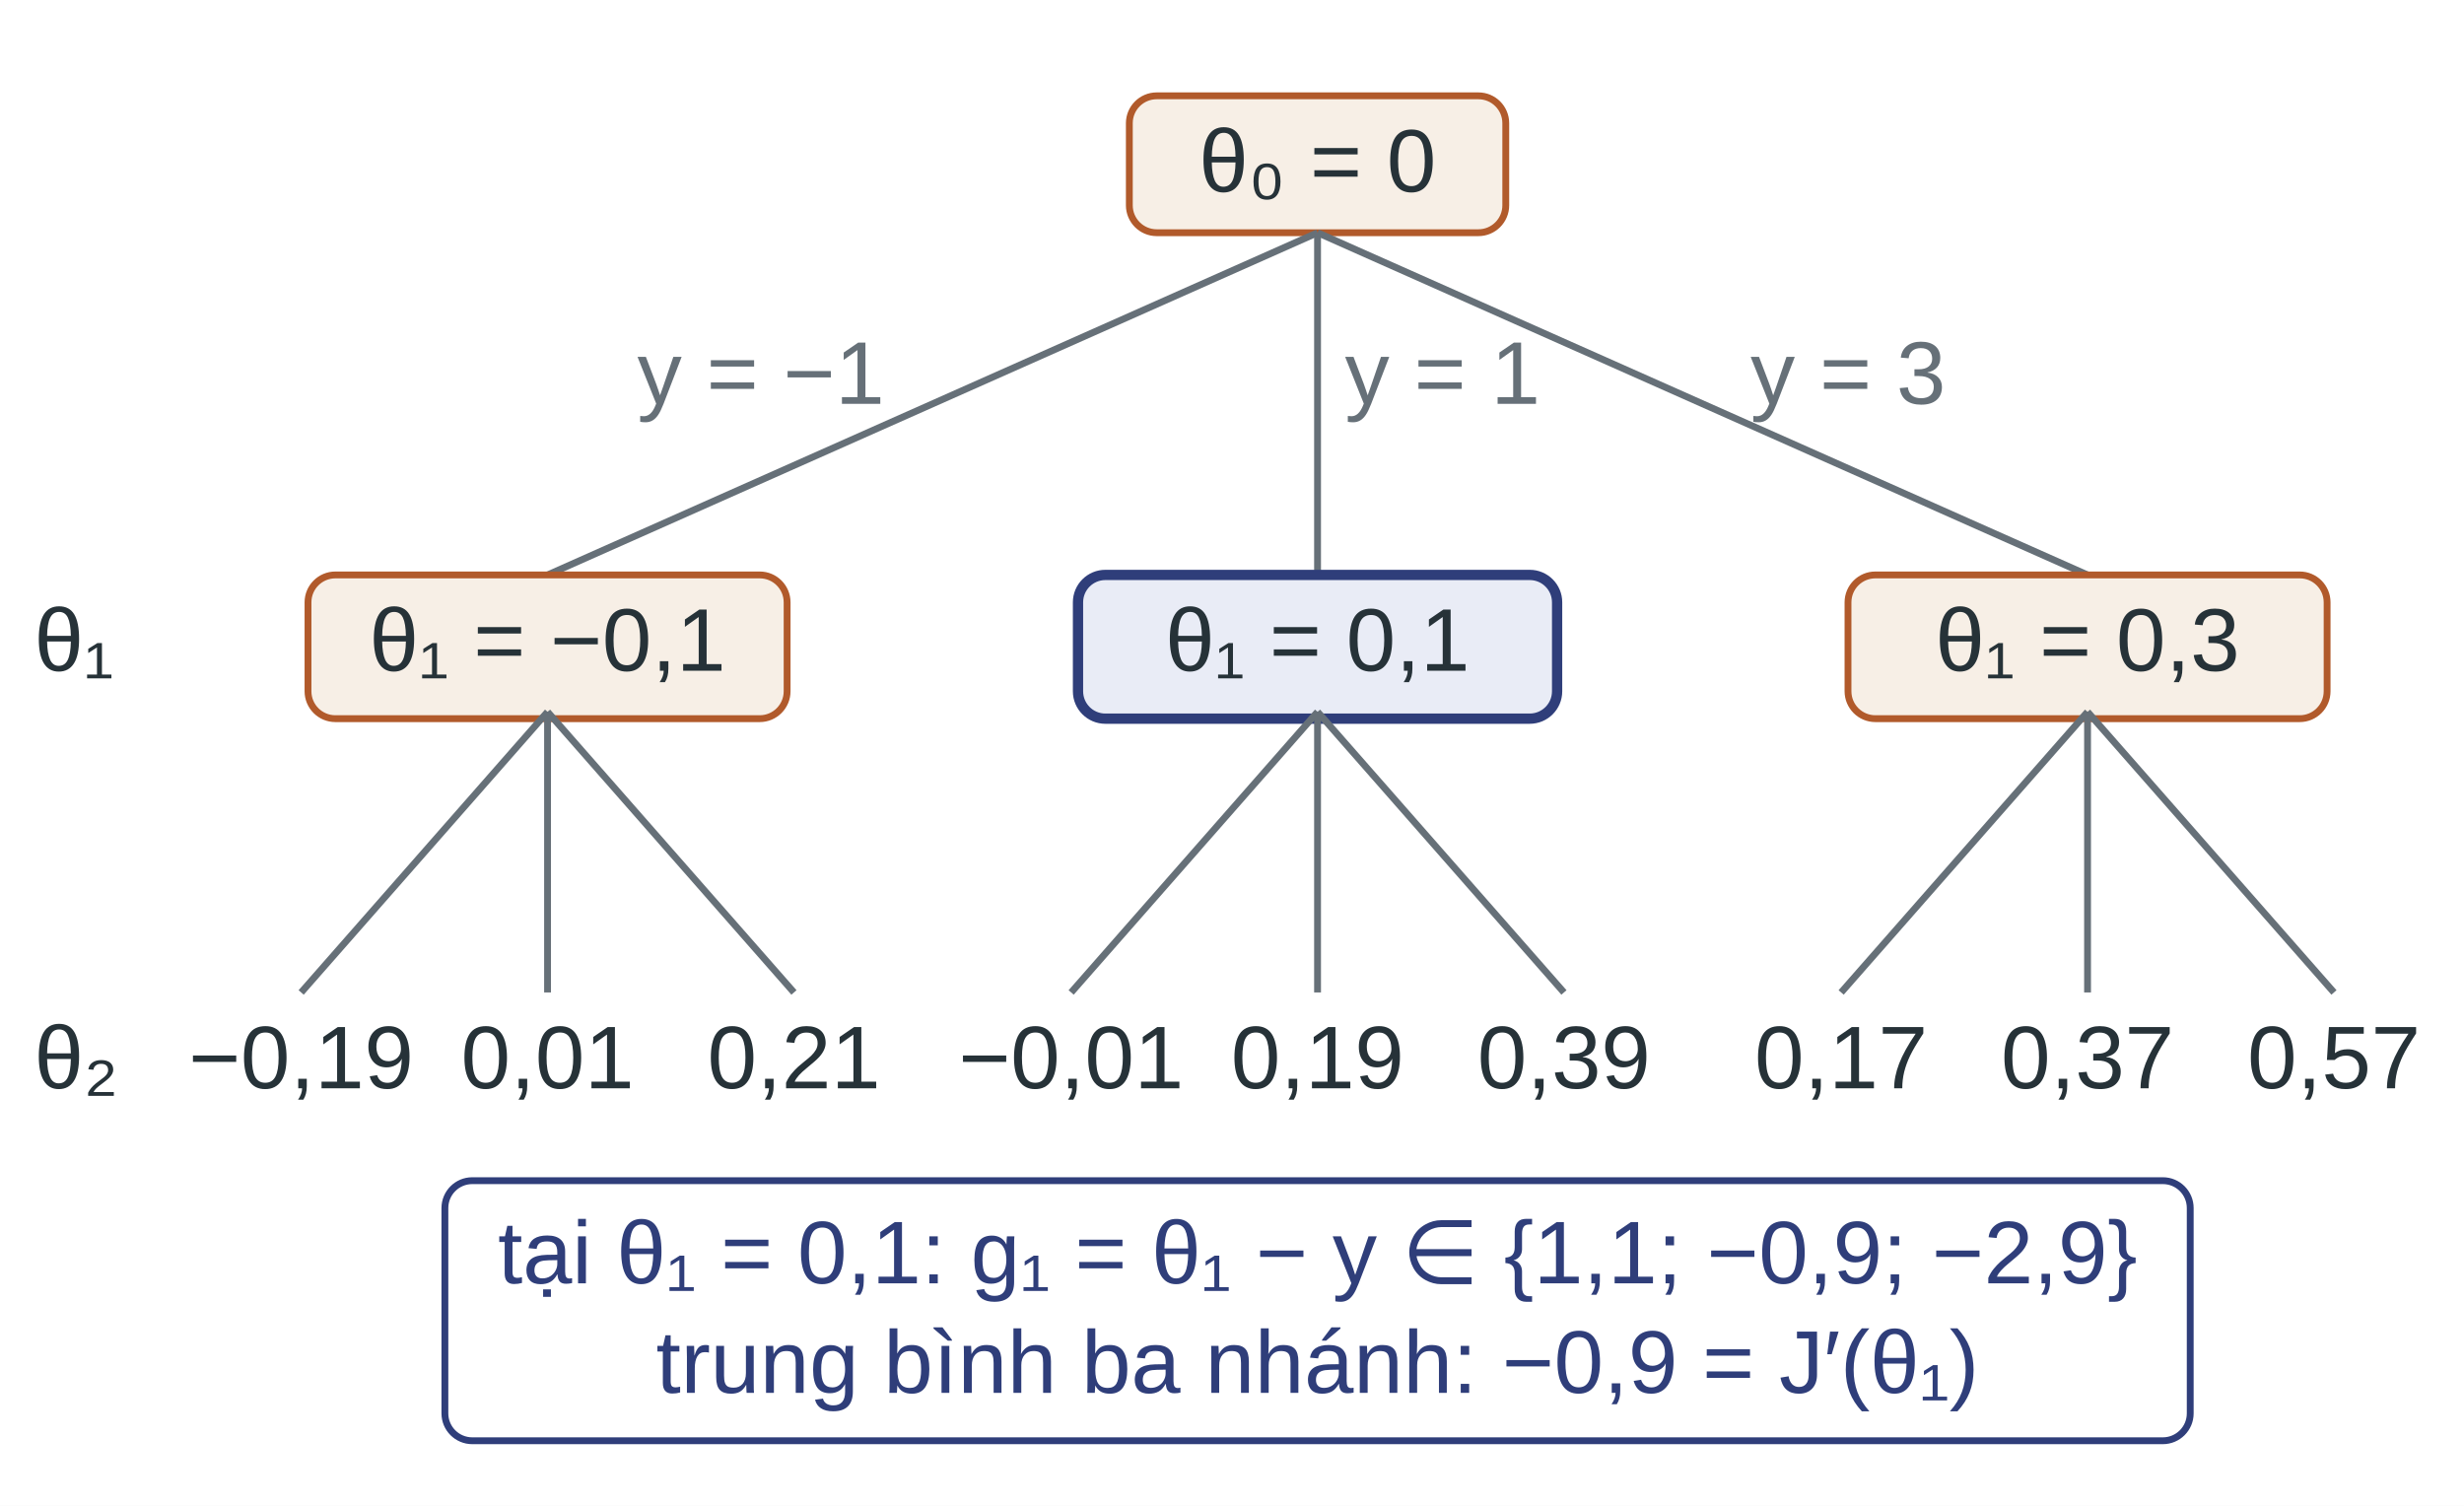
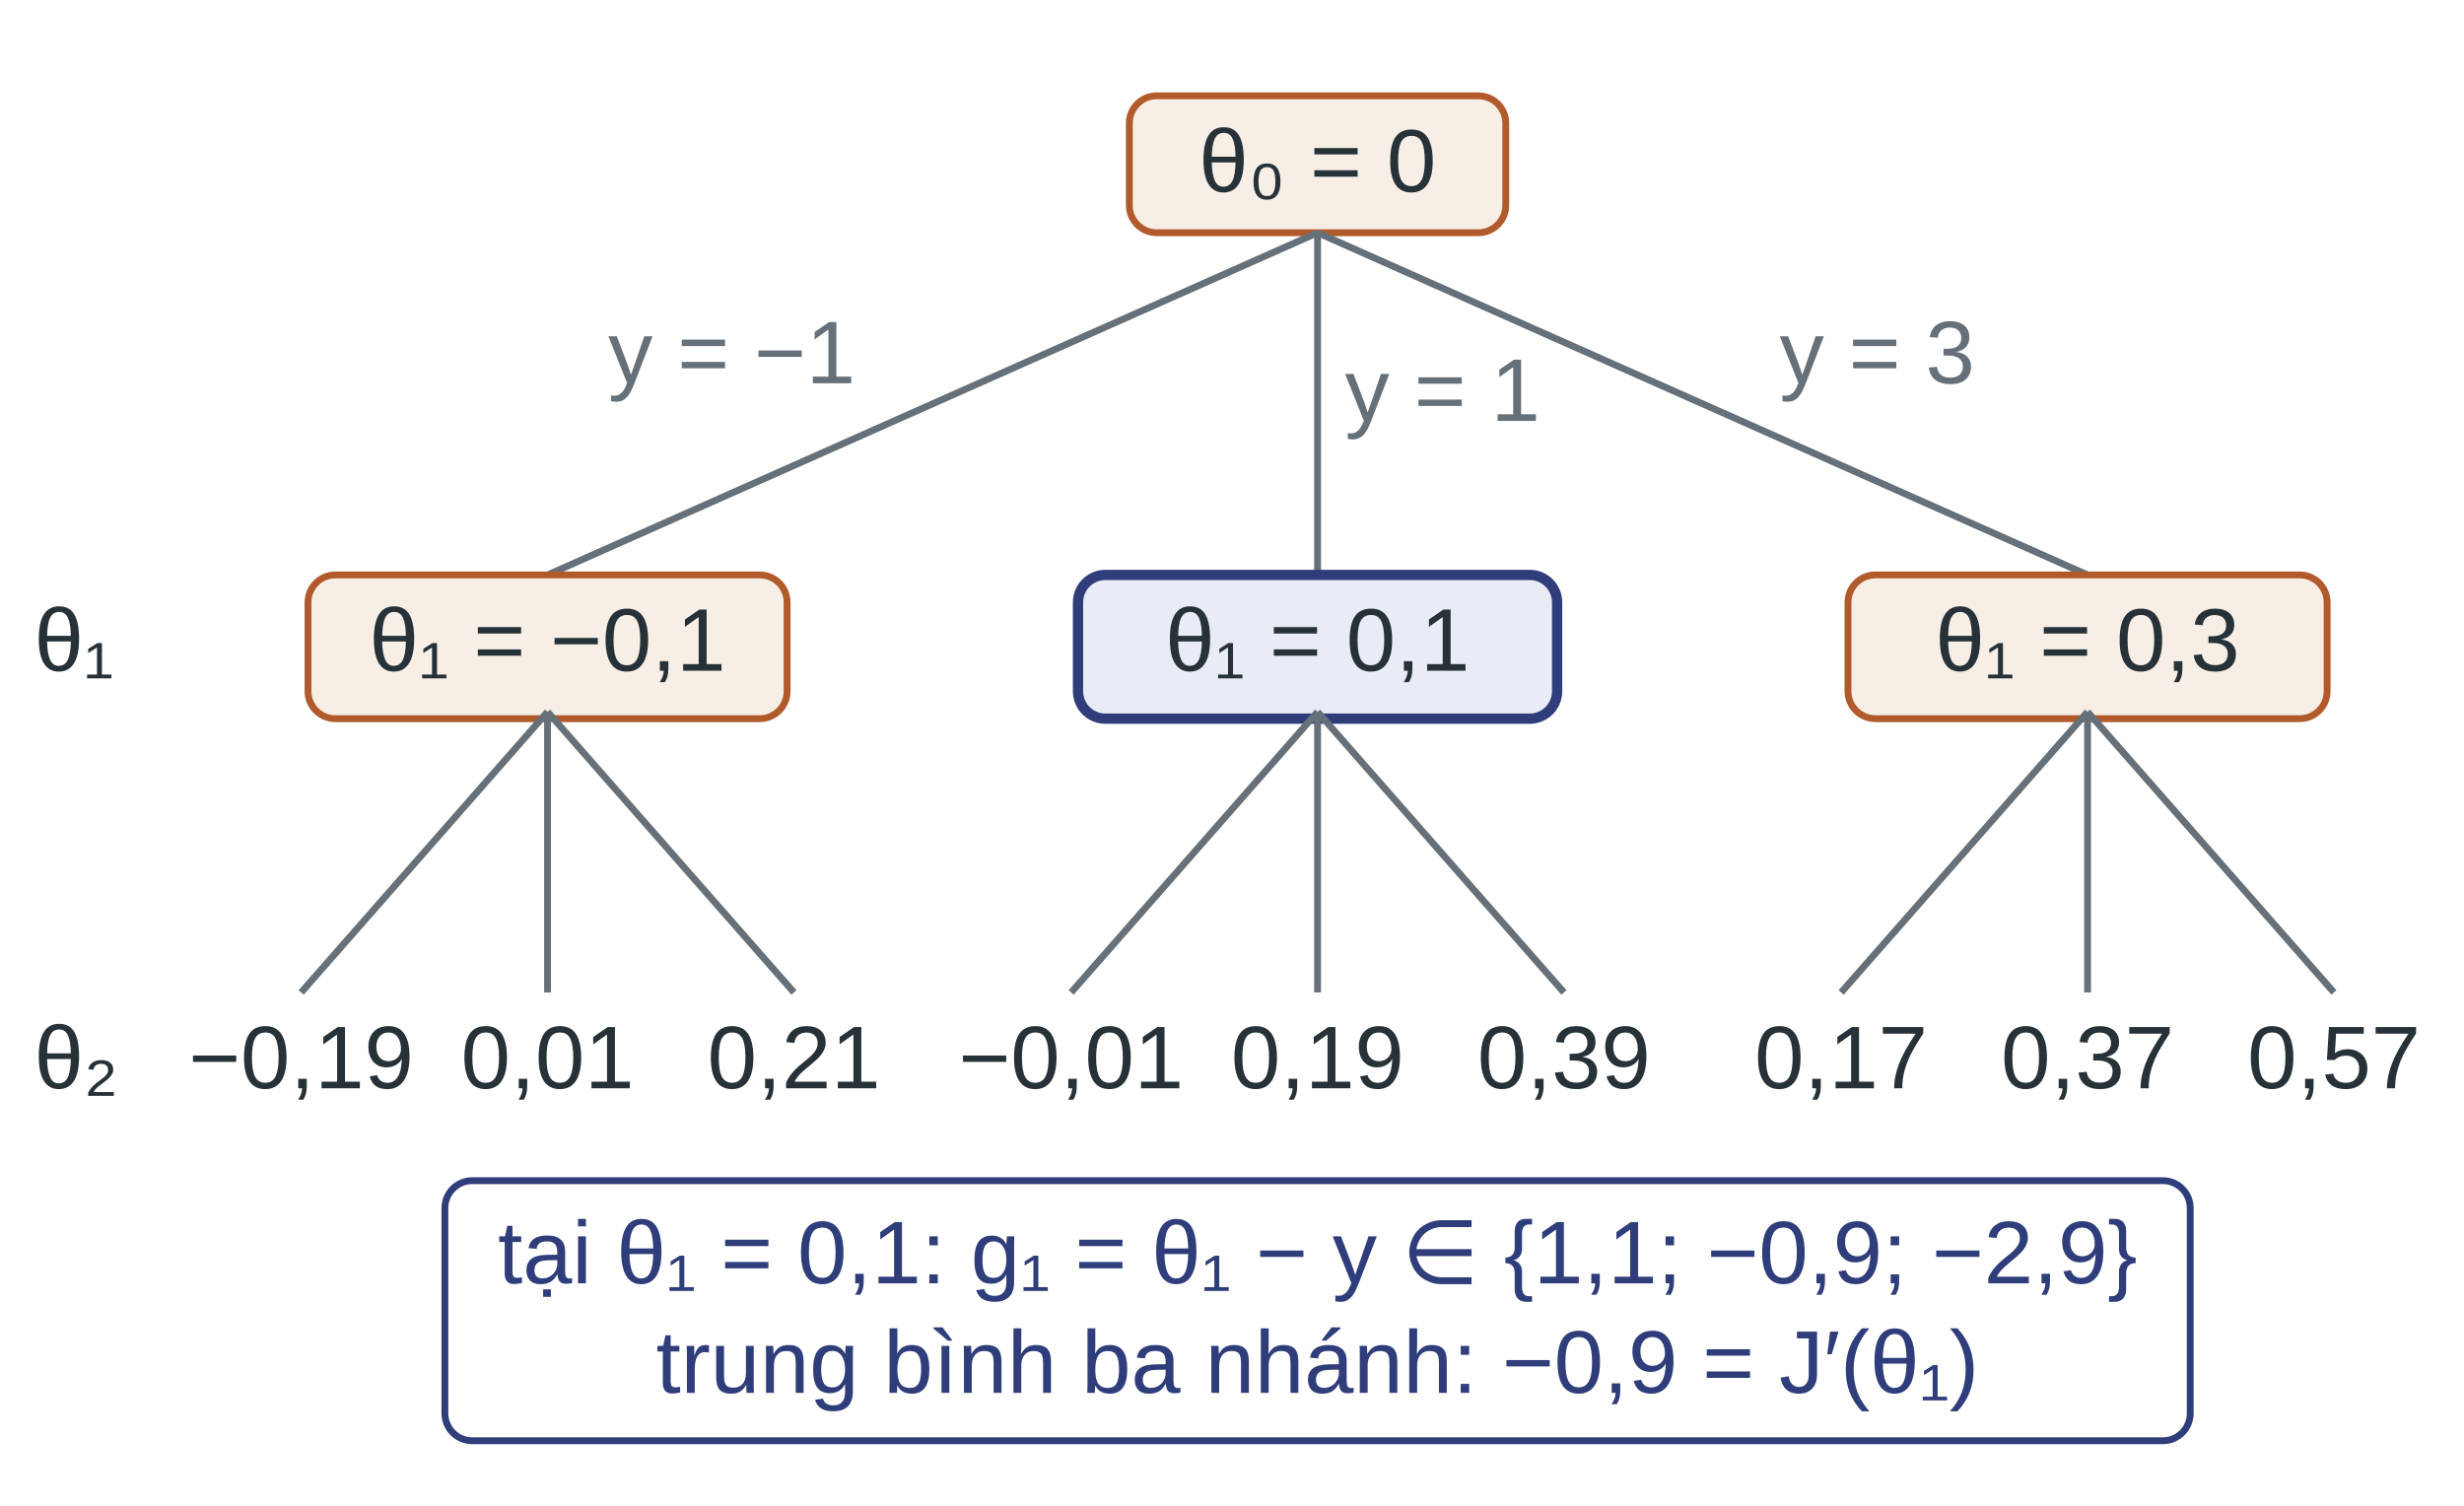
<svg xmlns="http://www.w3.org/2000/svg" width="720" height="440" viewBox="0 0 720 440" role="img" aria-labelledby="title desc">
  <defs>
    <marker id="arr" viewBox="0 0 10 10" refX="8" refY="5" markerWidth="7" markerHeight="7" orient="auto-start-reverse">
      <path d="M0 0L10 5L0 10Z" fill="context-stroke" />
    </marker>
  </defs>
  <rect width="100%" height="100%" fill="white" />
  <g font-family="Arial, sans-serif" font-size="22" fill="#263238">
    <rect x="330.0" y="28.0" width="110.0" height="40.0" rx="8" fill="#F7EFE6" stroke="#B15A2B" stroke-width="2" />
    <text x="385.0" y="56.0" fill="#263238" text-anchor="middle" font-size="26">θ₀ = 0</text>
    <line x1="385.0" y1="68.0" x2="160.0" y2="168.0" stroke="#667078" stroke-width="2" />
-     <text x="258.5" y="118.0" fill="#667078" text-anchor="end" font-size="26">y = −1</text>
+     <text x="250.0" y="112.0" fill="#667078" text-anchor="end" font-size="26">y = −1</text>
    <rect x="90.0" y="168.0" width="140.0" height="42.0" rx="8" fill="#F7EFE6" stroke="#B15A2B" stroke-width="2" />
    <text x="160.0" y="196.0" fill="#263238" text-anchor="middle" font-size="26">θ₁ = −0,1</text>
    <line x1="160.0" y1="208.0" x2="88.0" y2="290.0" stroke="#667078" stroke-width="2" />
    <text x="88.0" y="318.0" fill="#263238" text-anchor="middle" font-size="26">−0,19</text>
    <line x1="160.0" y1="208.0" x2="160.0" y2="290.0" stroke="#667078" stroke-width="2" />
    <text x="160.0" y="318.0" fill="#263238" text-anchor="middle" font-size="26">0,01</text>
    <line x1="160.0" y1="208.0" x2="232.0" y2="290.0" stroke="#667078" stroke-width="2" />
    <text x="232.0" y="318.0" fill="#263238" text-anchor="middle" font-size="26">0,21</text>
    <line x1="385.0" y1="68.0" x2="385.0" y2="168.0" stroke="#667078" stroke-width="2" />
-     <text x="393.0" y="118.0" fill="#667078" text-anchor="start" font-size="26">y = 1</text>
+     <text x="393.0" y="123.0" fill="#667078" text-anchor="start" font-size="26">y = 1</text>
    <rect x="315.0" y="168.0" width="140.0" height="42.0" rx="8" fill="#e9ecf6" stroke="#2F3E7A" stroke-width="3" />
    <text x="385.0" y="196.0" fill="#263238" text-anchor="middle" font-size="26">θ₁ = 0,1</text>
    <line x1="385.0" y1="208.0" x2="313.0" y2="290.0" stroke="#667078" stroke-width="2" />
    <text x="313.0" y="318.0" fill="#263238" text-anchor="middle" font-size="26">−0,01</text>
    <line x1="385.0" y1="208.0" x2="385.0" y2="290.0" stroke="#667078" stroke-width="2" />
    <text x="385.0" y="318.0" fill="#263238" text-anchor="middle" font-size="26">0,19</text>
    <line x1="385.0" y1="208.0" x2="457.0" y2="290.0" stroke="#667078" stroke-width="2" />
    <text x="457.0" y="318.0" fill="#263238" text-anchor="middle" font-size="26">0,39</text>
    <line x1="385.0" y1="68.0" x2="610.0" y2="168.0" stroke="#667078" stroke-width="2" />
-     <text x="511.5" y="118.0" fill="#667078" text-anchor="start" font-size="26">y = 3</text>
+     <text x="520.0" y="112.0" fill="#667078" text-anchor="start" font-size="26">y = 3</text>
    <rect x="540.0" y="168.0" width="140.0" height="42.0" rx="8" fill="#F7EFE6" stroke="#B15A2B" stroke-width="2" />
    <text x="610.0" y="196.0" fill="#263238" text-anchor="middle" font-size="26">θ₁ = 0,3</text>
    <line x1="610.0" y1="208.0" x2="538.0" y2="290.0" stroke="#667078" stroke-width="2" />
    <text x="538.0" y="318.0" fill="#263238" text-anchor="middle" font-size="26">0,17</text>
    <line x1="610.0" y1="208.0" x2="610.0" y2="290.0" stroke="#667078" stroke-width="2" />
    <text x="610.0" y="318.0" fill="#263238" text-anchor="middle" font-size="26">0,37</text>
    <line x1="610.0" y1="208.0" x2="682.0" y2="290.0" stroke="#667078" stroke-width="2" />
    <text x="682.0" y="318.0" fill="#263238" text-anchor="middle" font-size="26">0,57</text>
    <text x="10.0" y="318.0" fill="#263238" text-anchor="start" font-size="26">θ₂</text>
    <text x="10.0" y="196.0" fill="#263238" text-anchor="start" font-size="26">θ₁</text>
    <rect x="130.0" y="345.0" width="510.0" height="76.0" rx="8" fill="white" stroke="#2F3E7A" stroke-width="2" />
    <text x="385.0" y="375.0" fill="#2F3E7A" text-anchor="middle" font-size="26">tại θ₁ = 0,1: g₁ = θ₁ − y ∈ {1,1; −0,9; −2,9}</text>
    <text x="385.0" y="407.0" fill="#2F3E7A" text-anchor="middle" font-size="26">trung bình ba nhánh: −0,9 = J′(θ₁)</text>
  </g>
</svg>
